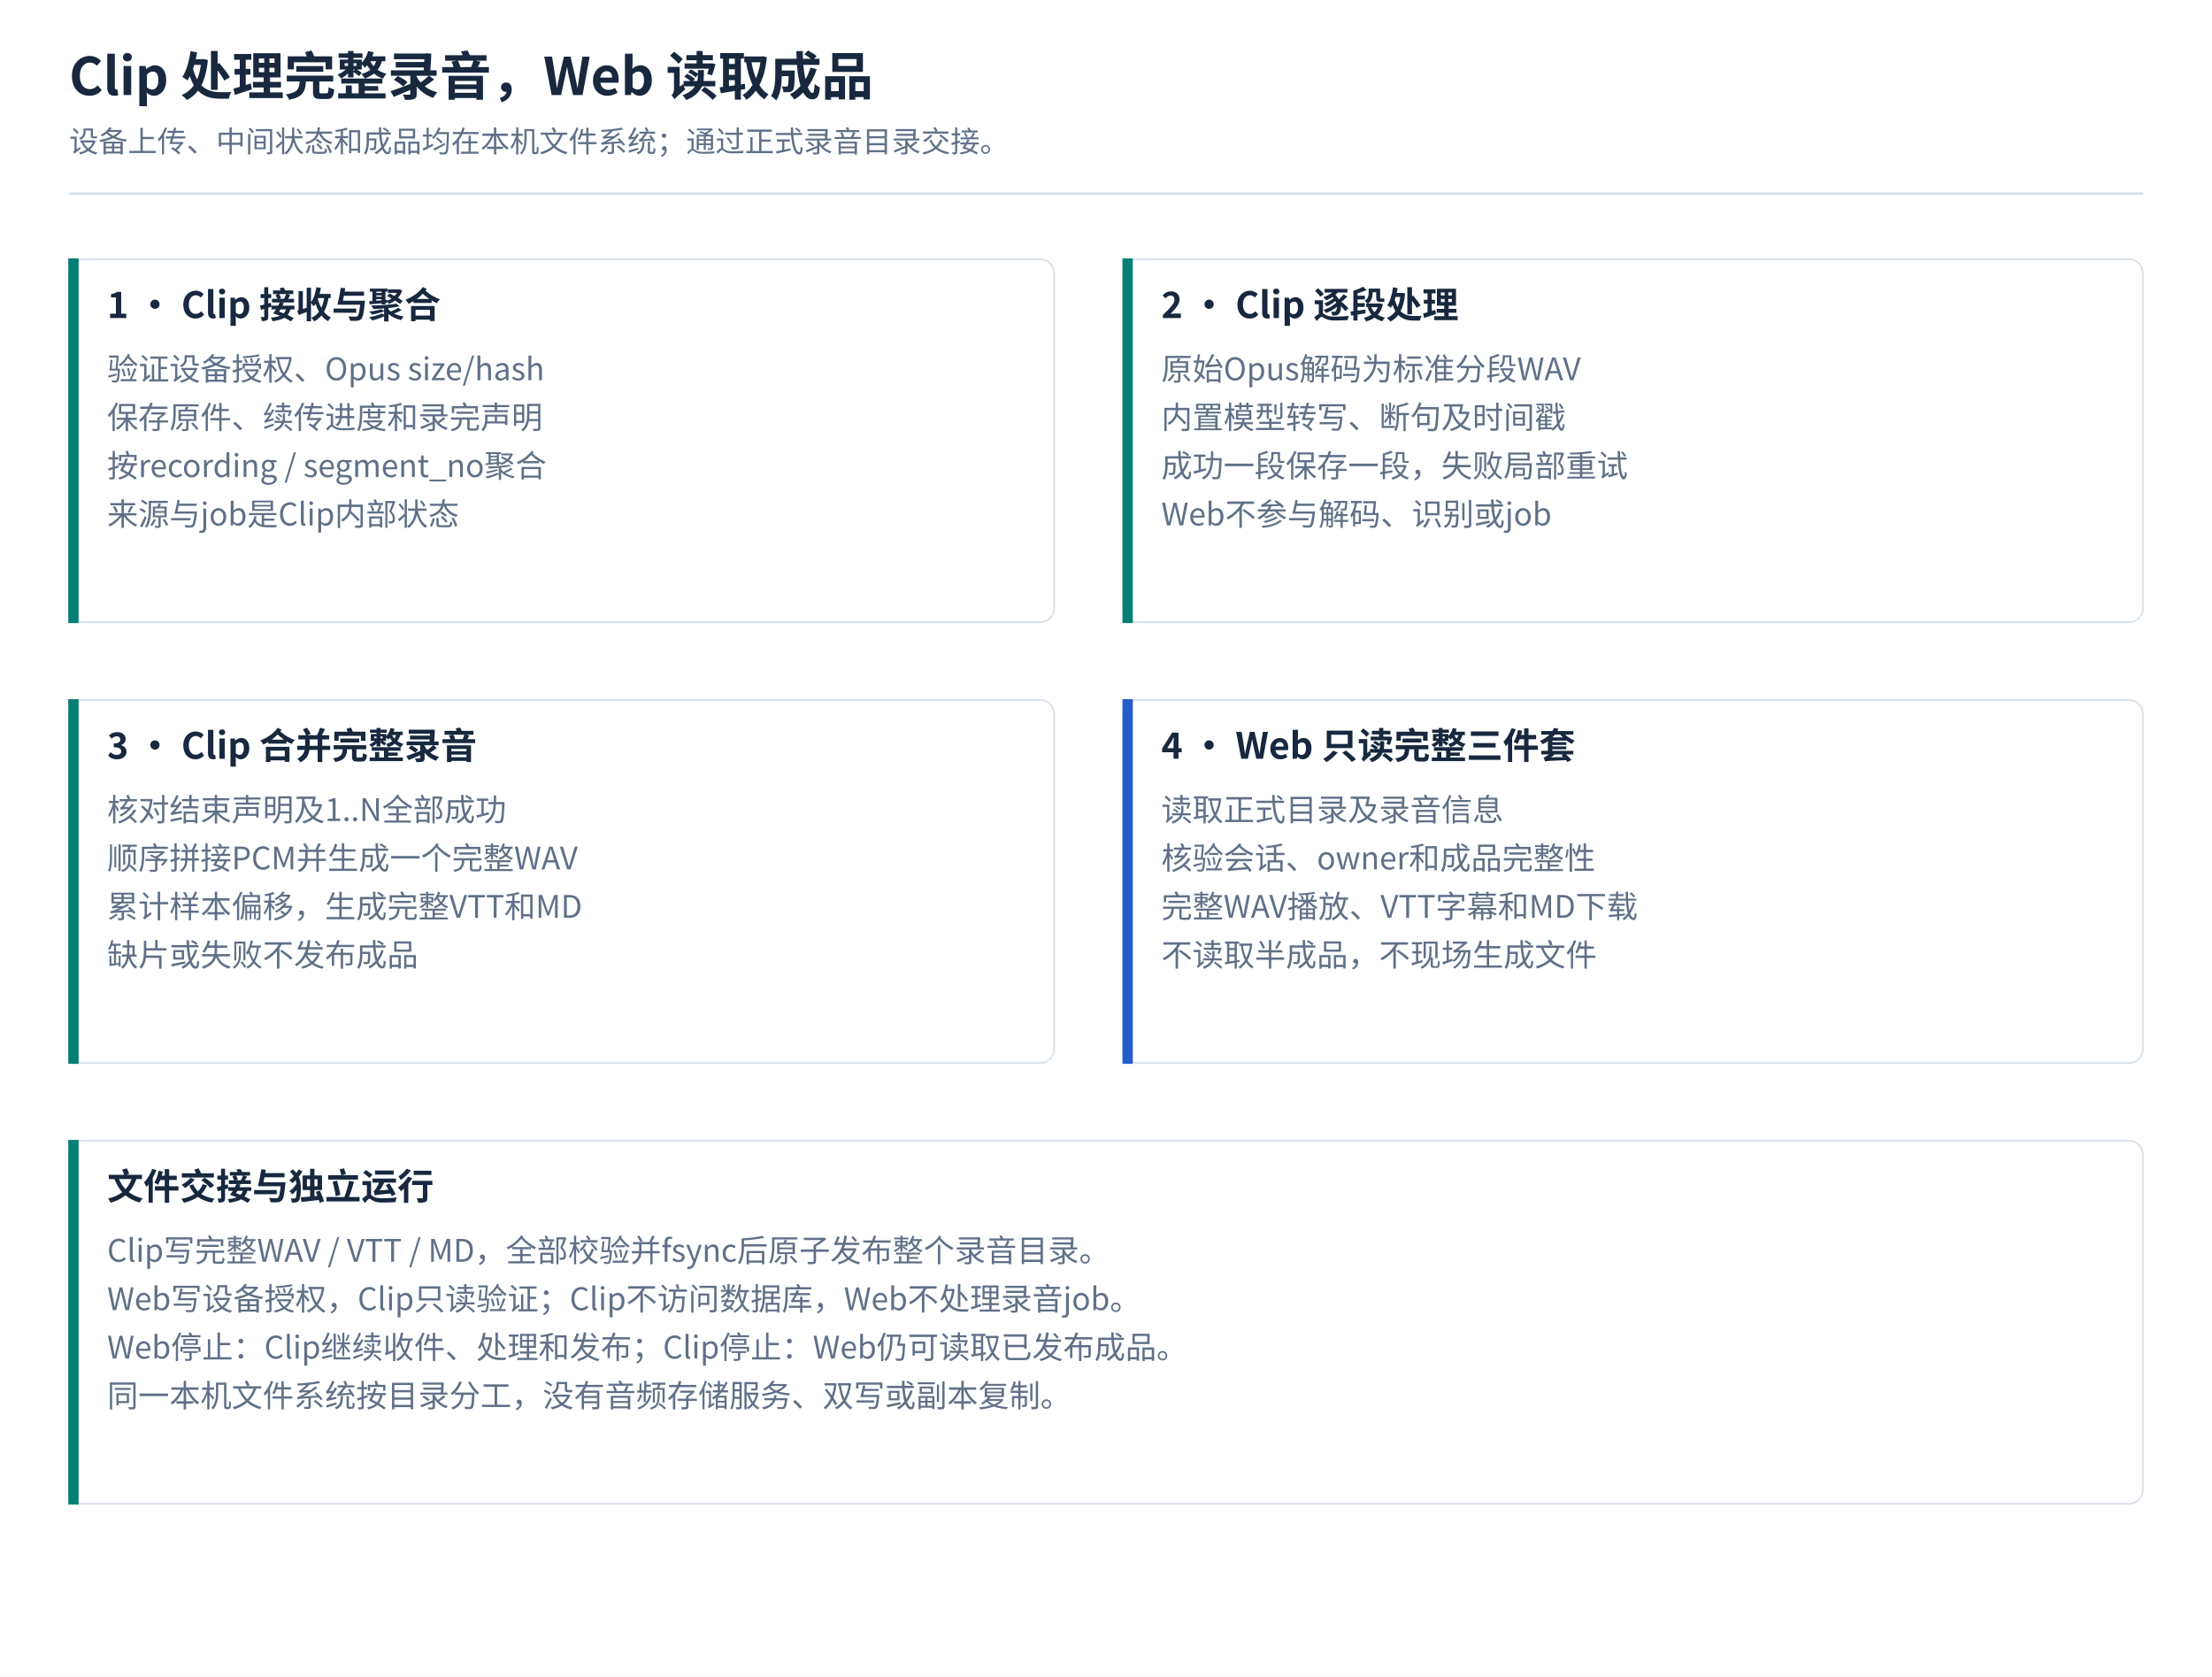
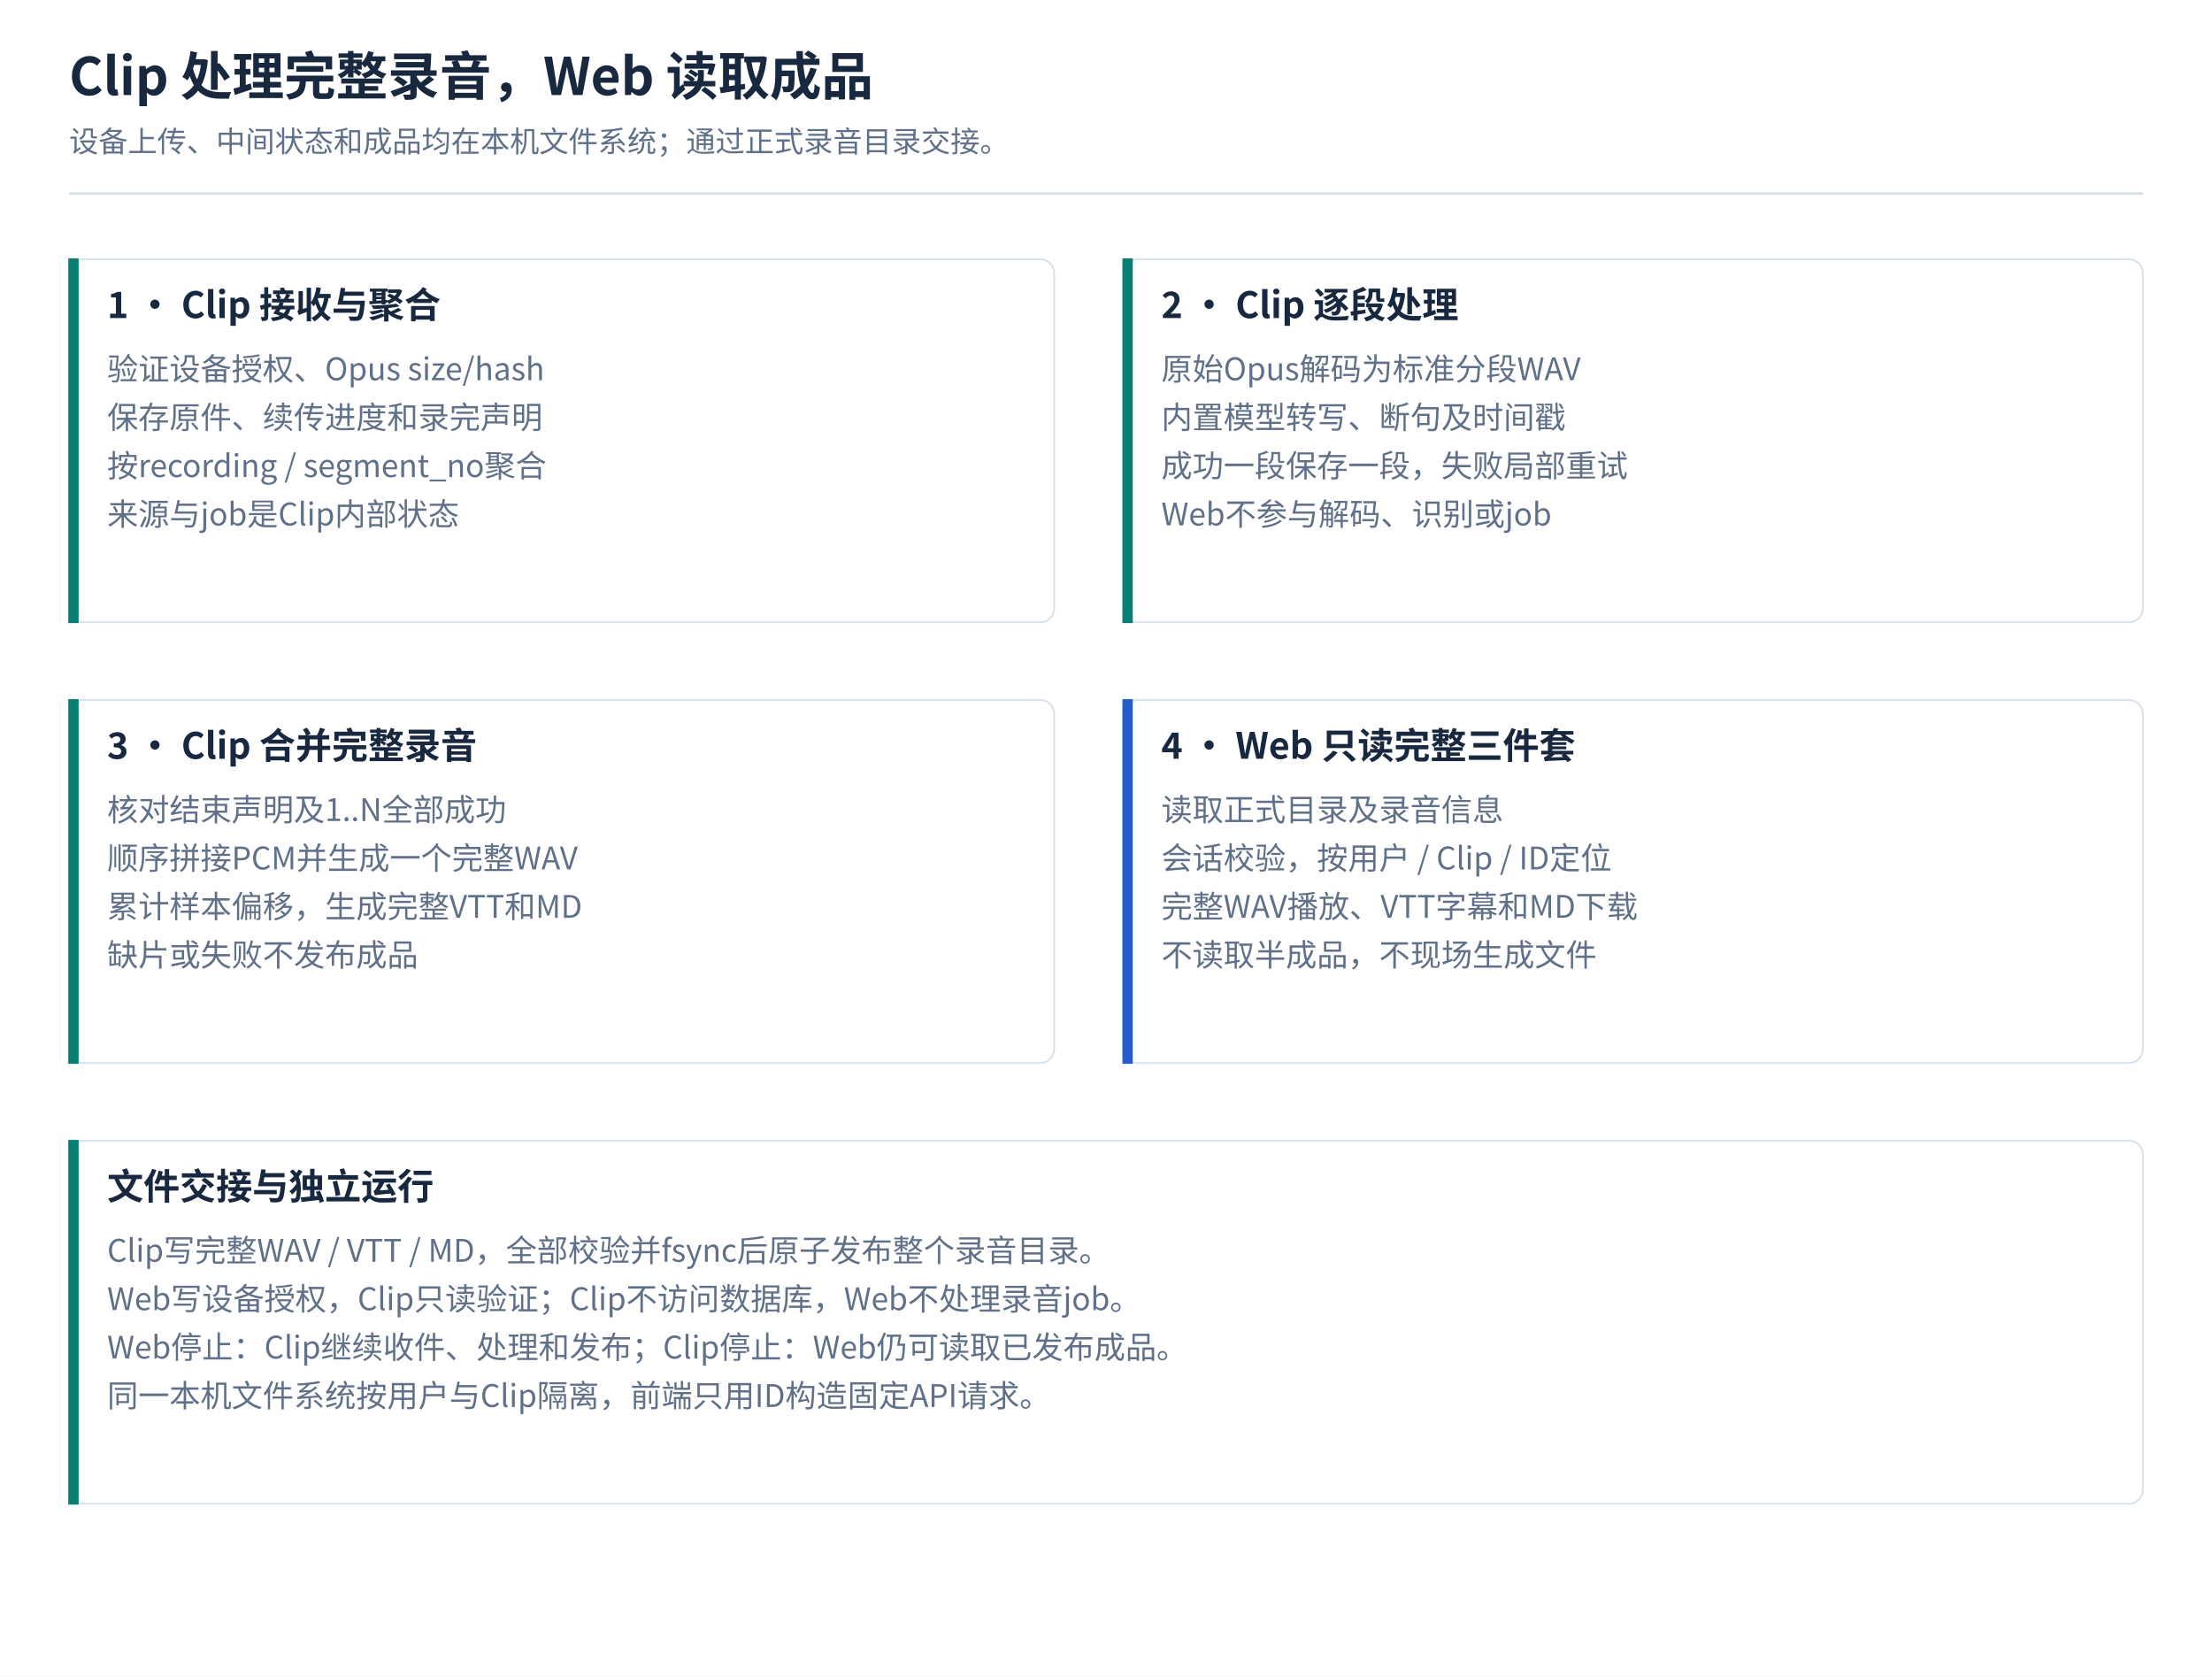
<svg xmlns="http://www.w3.org/2000/svg" width="1280" height="970" viewBox="0 0 1280 970">
  <rect width="1280" height="970" fill="white" />
  <g font-family="PingFang SC,Microsoft YaHei,Noto Sans CJK SC,Arial,sans-serif">
    <text x="40" y="55" font-size="30" font-weight="600" fill="#17283f">Clip 处理完整录音，Web 读取成品</text>
    <text x="40" y="88" font-size="17" font-weight="400" fill="#607088">设备上传、中间状态和成品均在本机文件系统；通过正式录音目录交接。</text>
    <line x1="40" y1="112" x2="1240" y2="112" stroke="#d8e0ea" stroke-width="1.5" />
    <rect x="40" y="150" width="570" height="210" rx="8" fill="white" stroke="#d8e0ea" />
    <rect x="40" y="150" width="5" height="210" rx="0" fill="#087f74" stroke="#087f74" />
    <text x="62" y="184" font-size="21" font-weight="600" fill="#17283f">1 · Clip 接收与聚合</text>
    <text x="62" y="220" font-size="18" font-weight="400" fill="#607088">验证设备授权、Opus size/hash</text>
    <text x="62" y="248" font-size="18" font-weight="400" fill="#607088">保存原件、续传进度和录完声明</text>
    <text x="62" y="276" font-size="18" font-weight="400" fill="#607088">按recording / segment_no聚合</text>
    <text x="62" y="304" font-size="18" font-weight="400" fill="#607088">来源与job是Clip内部状态</text>
    <rect x="650" y="150" width="590" height="210" rx="8" fill="white" stroke="#d8e0ea" />
    <rect x="650" y="150" width="5" height="210" rx="0" fill="#087f74" stroke="#087f74" />
    <text x="672" y="184" font-size="21" font-weight="600" fill="#17283f">2 · Clip 逐段处理</text>
    <text x="672" y="220" font-size="18" font-weight="400" fill="#607088">原始Opus解码为标准分段WAV</text>
    <text x="672" y="248" font-size="18" font-weight="400" fill="#607088">内置模型转写、断句及时间戳</text>
    <text x="672" y="276" font-size="18" font-weight="400" fill="#607088">成功一段保存一段，失败局部重试</text>
    <text x="672" y="304" font-size="18" font-weight="400" fill="#607088">Web不参与解码、识别或job</text>
    <rect x="40" y="405" width="570" height="210" rx="8" fill="white" stroke="#d8e0ea" />
    <rect x="40" y="405" width="5" height="210" rx="0" fill="#087f74" stroke="#087f74" />
    <text x="62" y="439" font-size="21" font-weight="600" fill="#17283f">3 · Clip 合并完整录音</text>
    <text x="62" y="475" font-size="18" font-weight="400" fill="#607088">核对结束声明及1..N全部成功</text>
    <text x="62" y="503" font-size="18" font-weight="400" fill="#607088">顺序拼接PCM并生成一个完整WAV</text>
    <text x="62" y="531" font-size="18" font-weight="400" fill="#607088">累计样本偏移，生成完整VTT和MD</text>
    <text x="62" y="559" font-size="18" font-weight="400" fill="#607088">缺片或失败不发布成品</text>
    <rect x="650" y="405" width="590" height="210" rx="8" fill="white" stroke="#d8e0ea" />
    <rect x="650" y="405" width="5" height="210" rx="0" fill="#245cca" stroke="#245cca" />
    <text x="672" y="439" font-size="21" font-weight="600" fill="#17283f">4 · Web 只读完整三件套</text>
    <text x="672" y="475" font-size="18" font-weight="400" fill="#607088">读取正式目录及录音信息</text>
-     <text x="672" y="503" font-size="18" font-weight="400" fill="#607088">核验会话、owner和成品完整性</text>
+     <text x="672" y="503" font-size="18" font-weight="400" fill="#607088">会话校验，按用户 / Clip / ID定位</text>
    <text x="672" y="531" font-size="18" font-weight="400" fill="#607088">完整WAV播放、VTT字幕和MD下载</text>
    <text x="672" y="559" font-size="18" font-weight="400" fill="#607088">不读取半成品，不现场生成文件</text>
    <rect x="40" y="660" width="1200" height="210" rx="8" fill="white" stroke="#d8e0ea" />
    <rect x="40" y="660" width="5" height="210" rx="0" fill="#087f74" stroke="#087f74" />
    <text x="62" y="694" font-size="21" font-weight="600" fill="#17283f">文件交接与独立运行</text>
    <text x="62" y="730" font-size="18" font-weight="400" fill="#607088">Clip写完整WAV / VTT / MD，全部校验并fsync后原子发布整个录音目录。</text>
    <text x="62" y="758" font-size="18" font-weight="400" fill="#607088">Web写设备授权，Clip只读验证；Clip不访问数据库，Web不处理录音job。</text>
    <text x="62" y="786" font-size="18" font-weight="400" fill="#607088">Web停止：Clip继续收件、处理和发布；Clip停止：Web仍可读取已发布成品。</text>
-     <text x="62" y="814" font-size="18" font-weight="400" fill="#607088">同一本机文件系统按目录分工，没有音频存储服务、双写或副本复制。</text>
+     <text x="62" y="814" font-size="18" font-weight="400" fill="#607088">同一本机文件系统按用户与Clip隔离，前端只用ID构造固定API请求。</text>
  </g>
</svg>
